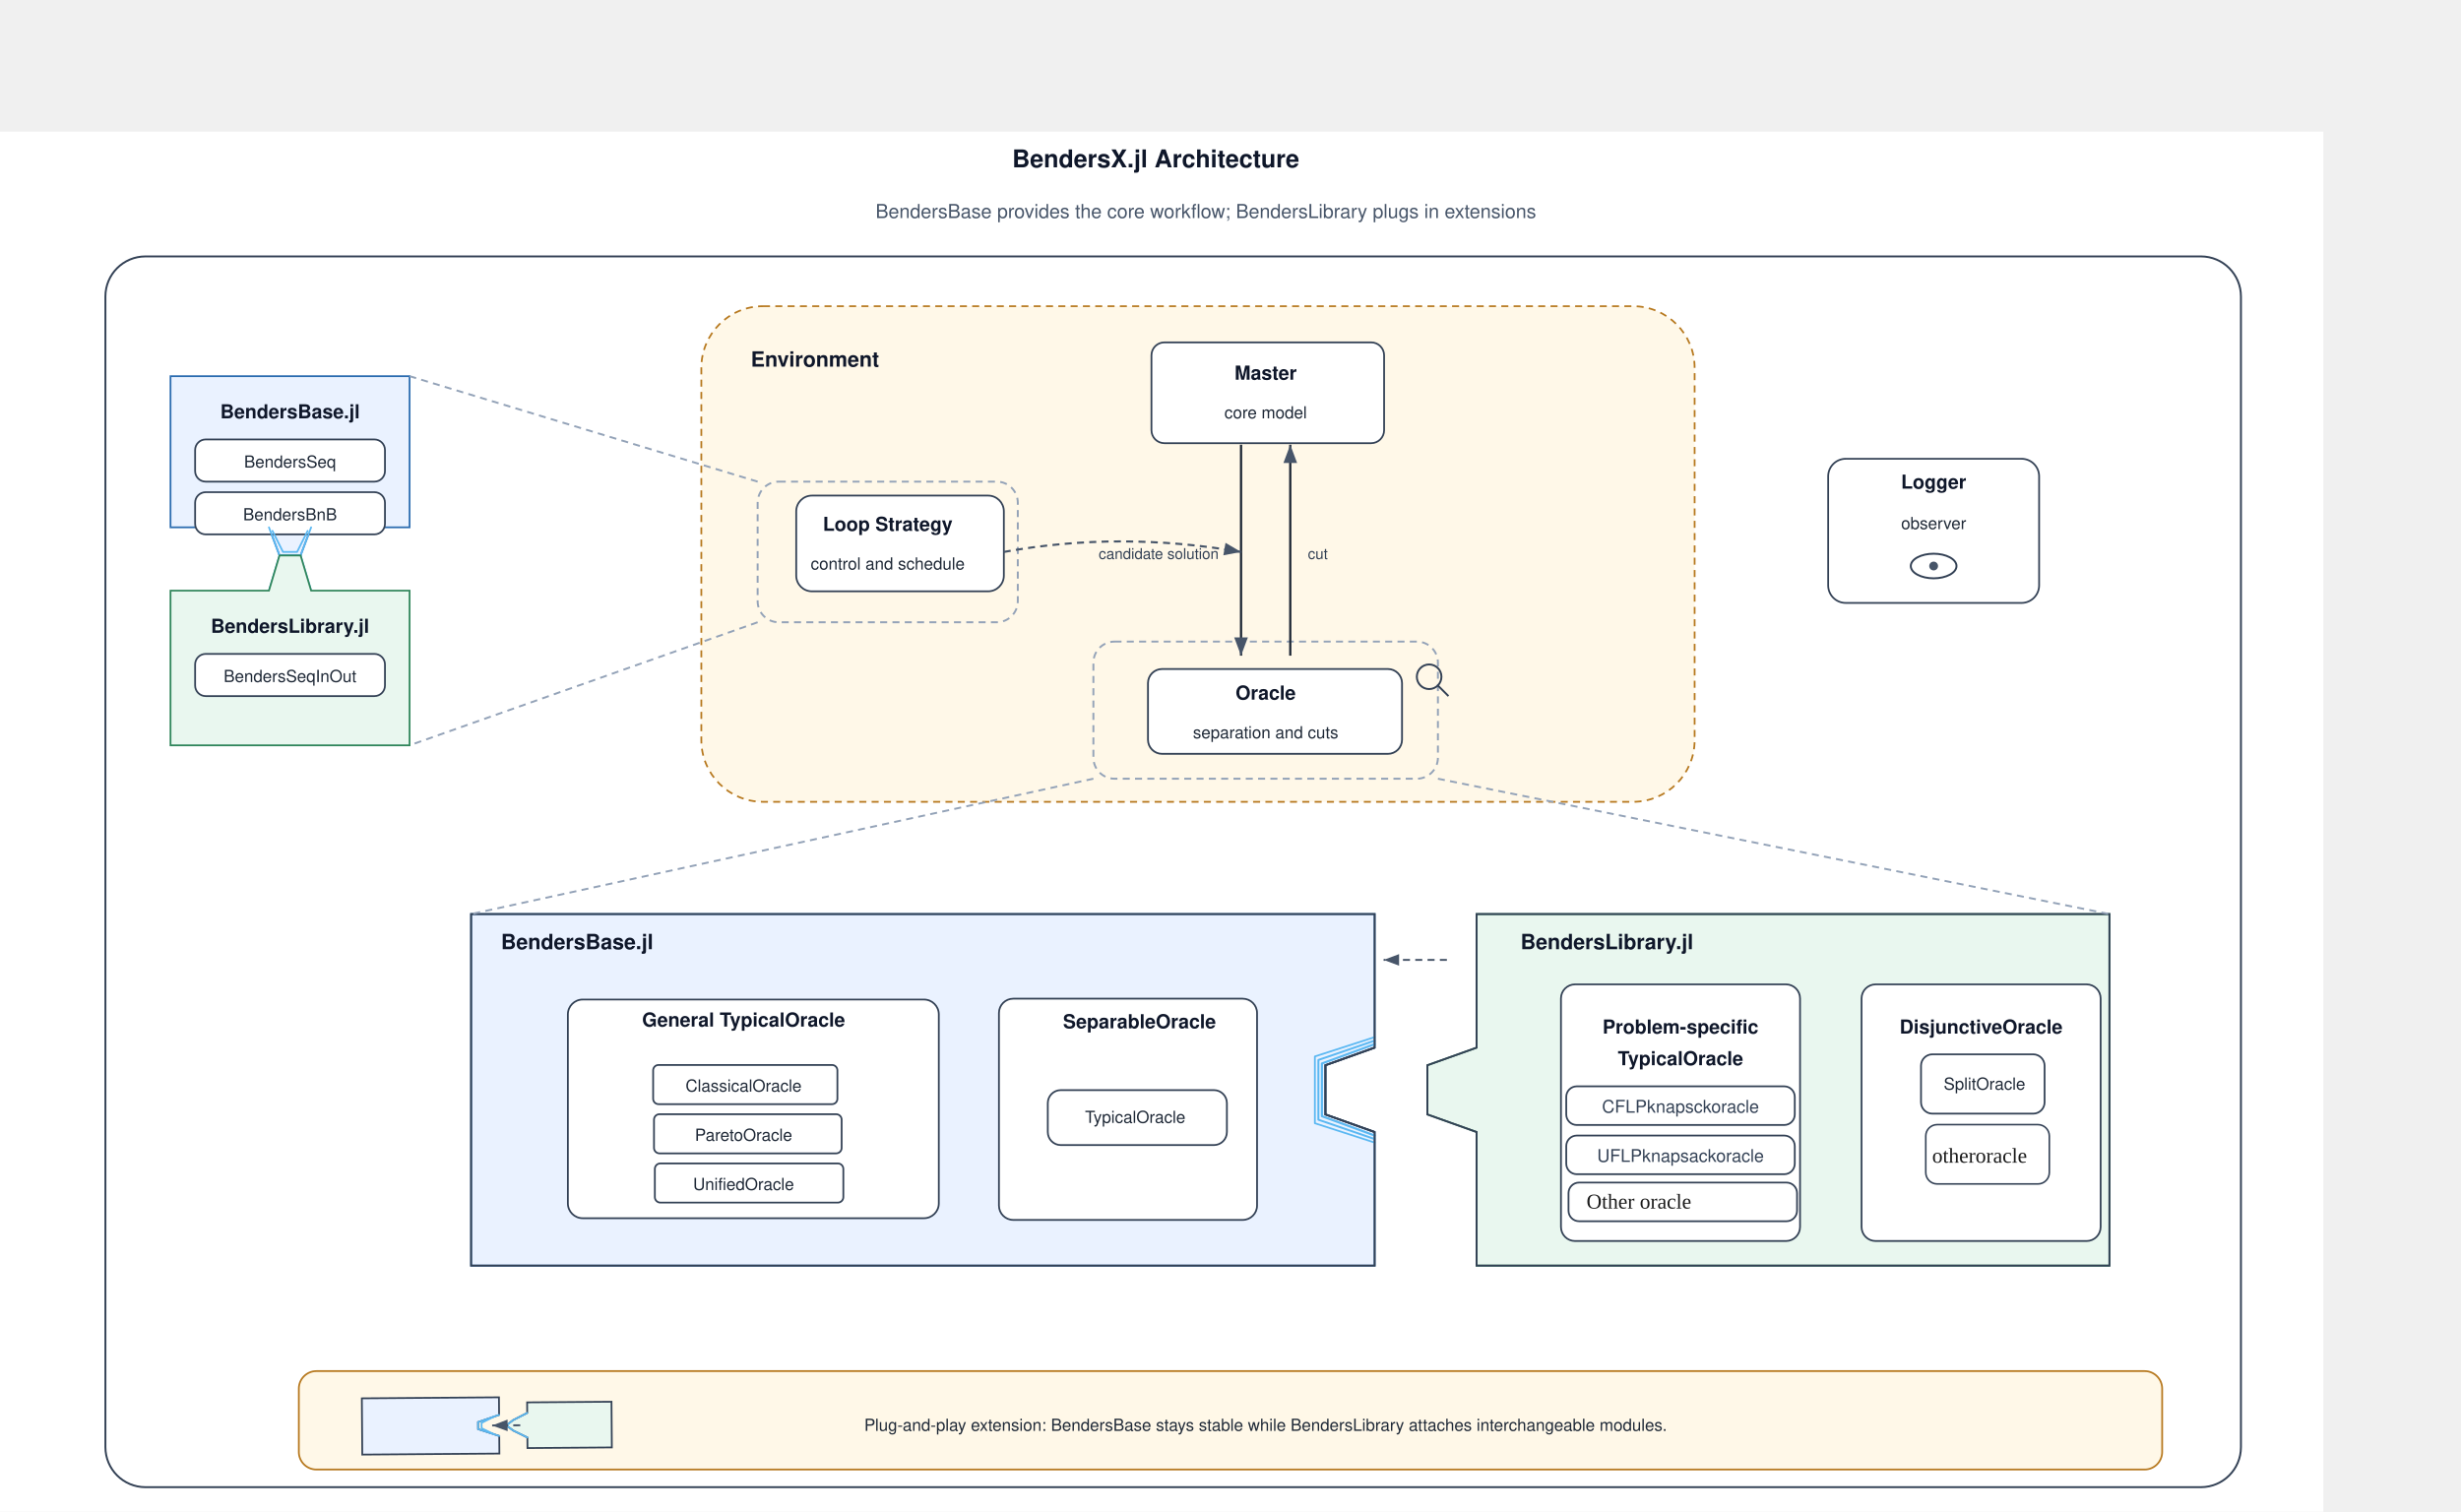
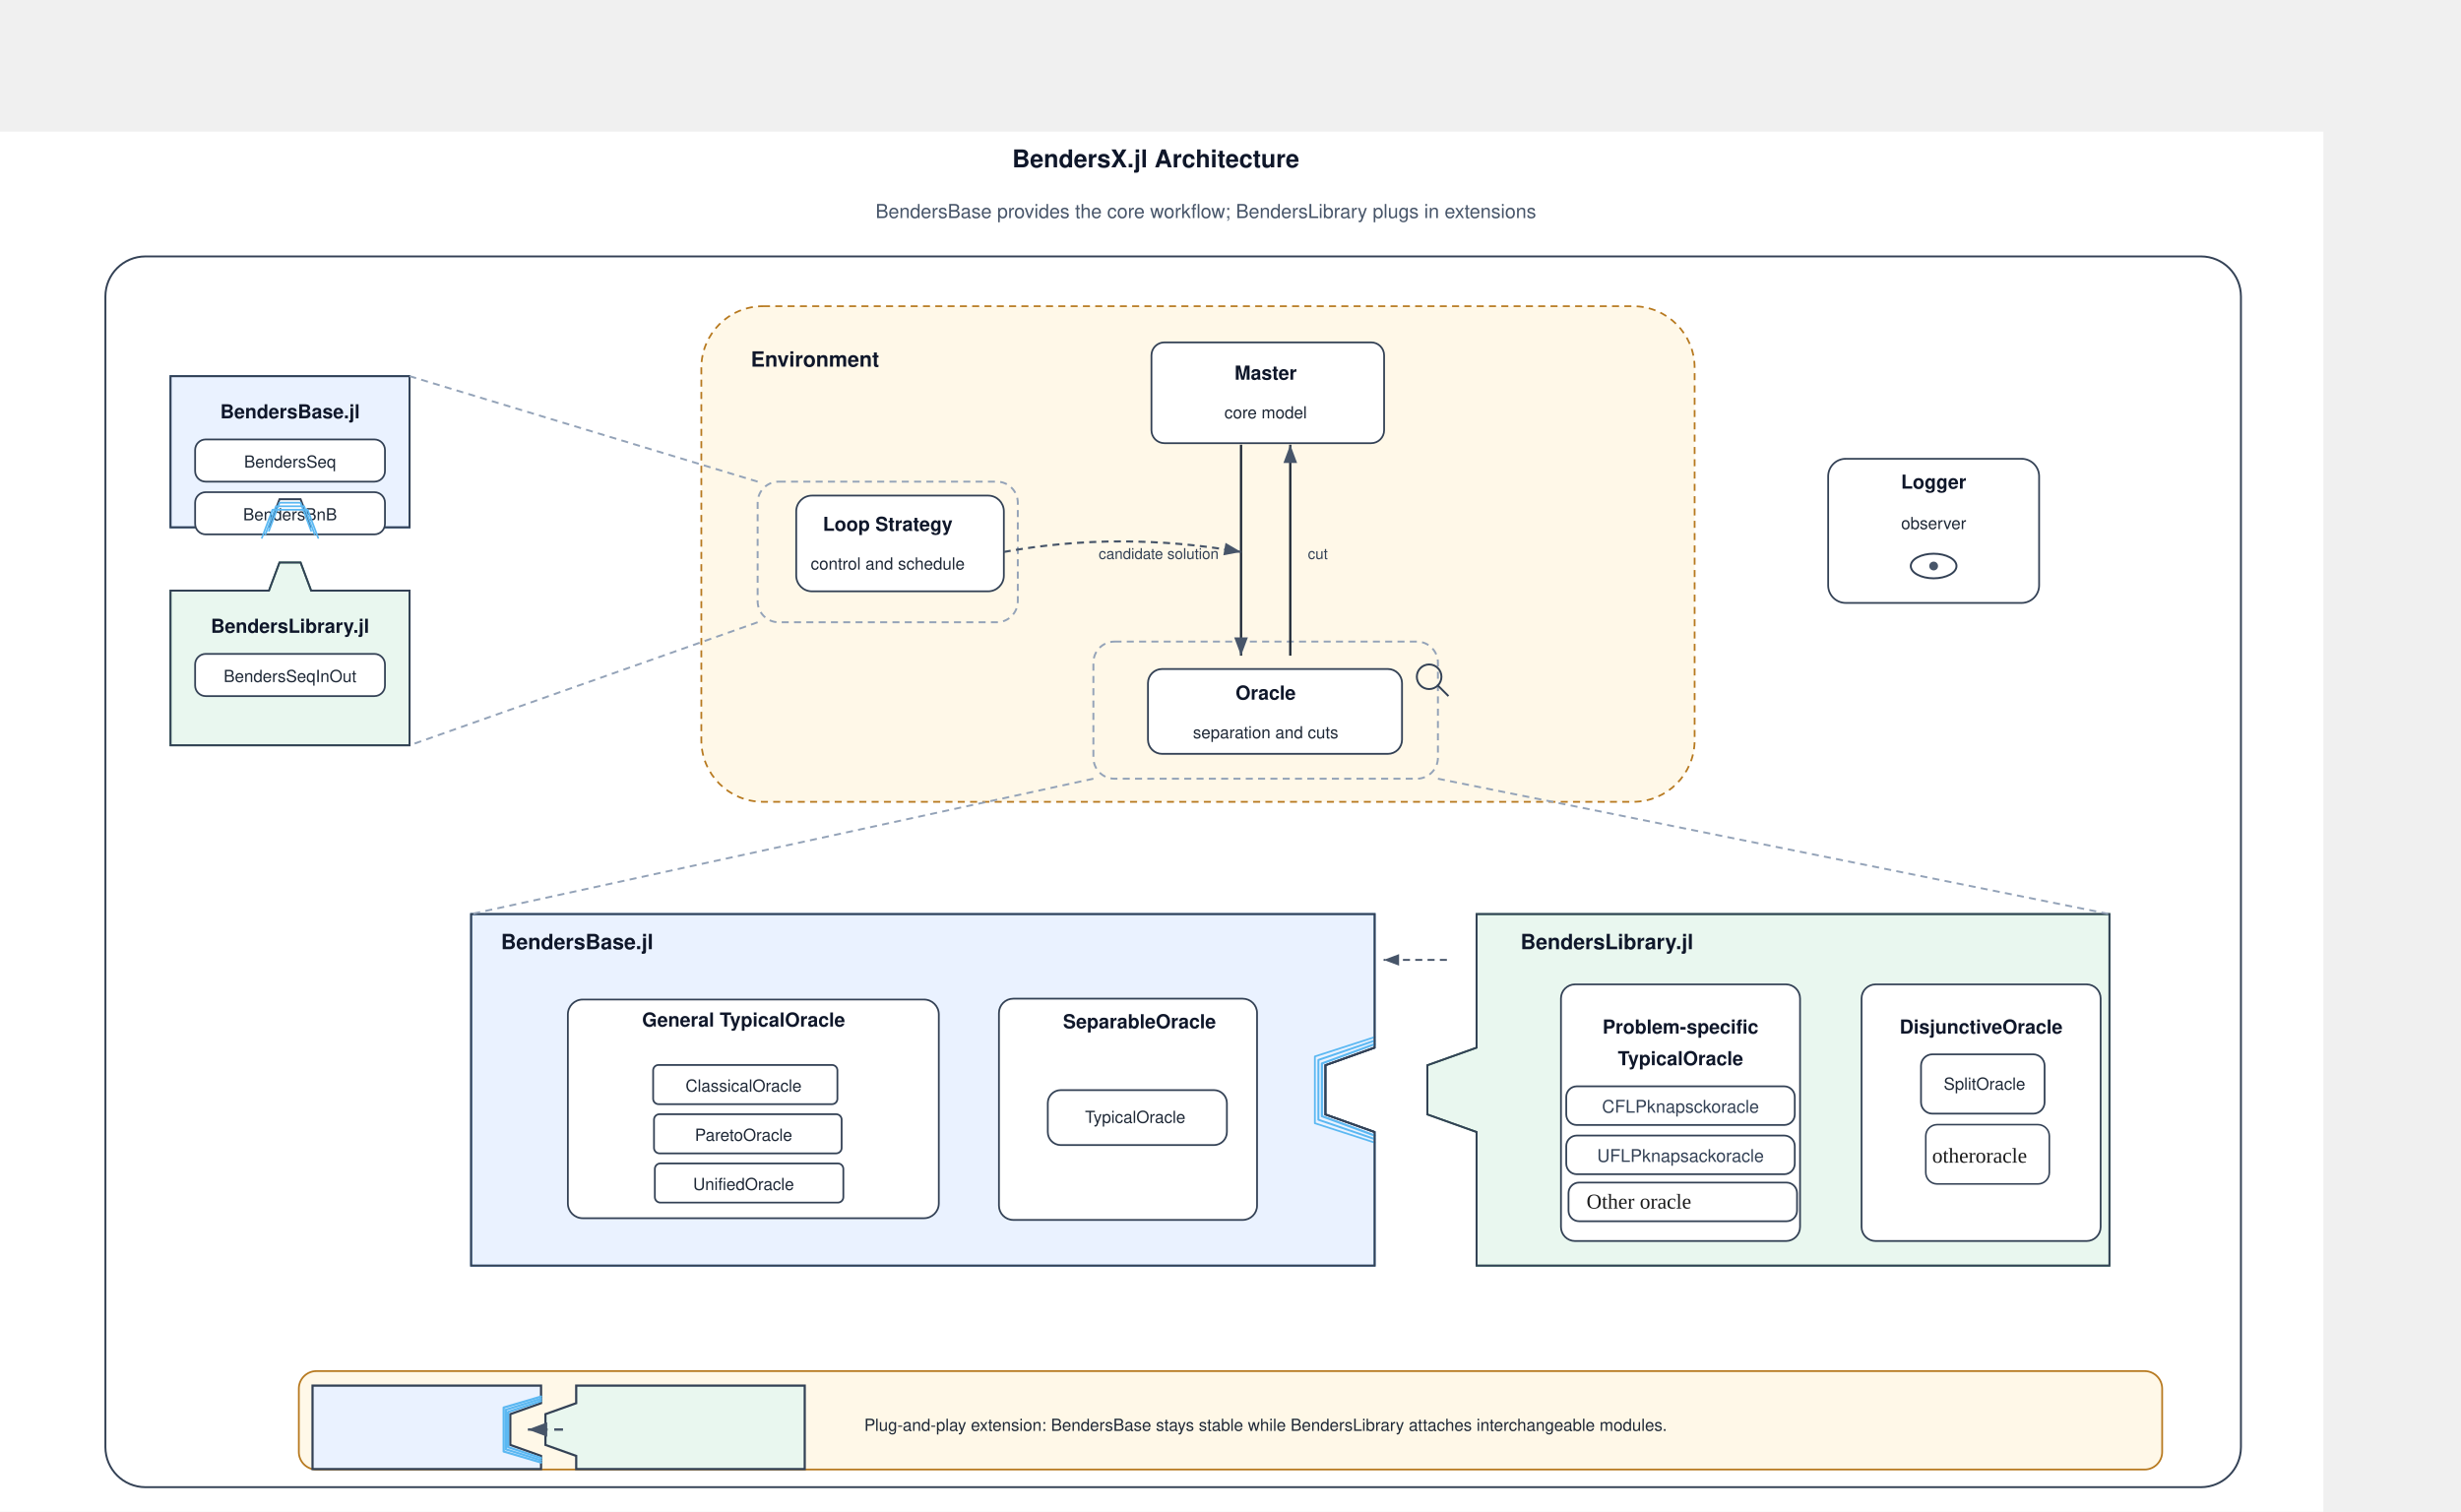
<svg xmlns="http://www.w3.org/2000/svg" width="1400" height="860" viewBox="0 0 1400 860" version="1.1" id="svg50">
  <defs id="defs1">
    <rect x="1113.652" y="615.528" width="6.281" height="22.225" id="rect51" />
    <style id="style1">
      .title {
        font-family: "Helvetica", Arial, sans-serif;
        font-size: 14px;
        font-weight: 700;
        fill: #0F172A;
      }

      .subtitle {
        font-family: "Helvetica", Arial, sans-serif;
        font-size: 11px;
        fill: #475569;
      }

      .cluster-title {
        font-family: "Helvetica", Arial, sans-serif;
        font-size: 12px;
        font-weight: 700;
        fill: #0F172A;
      }

      .box-title {
        font-family: "Helvetica", Arial, sans-serif;
        font-size: 11px;
        font-weight: 700;
        fill: #0F172A;
      }

      .box-text {
        font-family: "Helvetica", Arial, sans-serif;
        font-size: 9.5px;
        fill: #1F2937;
      }

      .label {
        font-family: "Helvetica", Arial, sans-serif;
        font-size: 8.5px;
        fill: #334155;
      }

      .outer {
        fill: none;
        stroke: #334155;
        stroke-width: 1.1;
      }

      .loop {
        fill: #FFF8E8;
        stroke: #B7791F;
        stroke-width: 1.0;
        stroke-dasharray: 4 3;
      }

      .base {
        fill: #EAF2FF;
        stroke: #2B6CB0;
        stroke-width: 1.0;
      }

      .ext {
        fill: #E9F7EF;
        stroke: #2F855A;
        stroke-width: 1.0;
      }

      .box {
        fill: #FFFFFF;
        stroke: #334155;
        stroke-width: 1.0;
      }

      .band {
        fill: #FFF8E8;
        stroke: #B7791F;
        stroke-width: 1.0;
      }

      .arrow {
        stroke: #1F2937;
        stroke-width: 1.3;
        fill: none;
        marker-end: url(#arrow);
      }

      .arrow-dashed {
        stroke: #475569;
        stroke-width: 1.2;
        fill: none;
        stroke-dasharray: 4 3;
        marker-end: url(#arrow);
      }

      .zoom-line {
        stroke: #94A3B8;
        stroke-width: 1.1;
        fill: none;
        stroke-dasharray: 4 3;
      }

      .zoom-focus {
        fill: none;
        stroke: #94A3B8;
        stroke-width: 1.1;
        stroke-dasharray: 4 3;
      }

      .iface-line {
        fill: none;
        stroke: #5BB8F2;
        stroke-width: 1.0;
        stroke-linecap: round;
        stroke-linejoin: round;
      }
    </style>
    <marker id="arrow" markerWidth="8" markerHeight="8" refX="8" refY="3" orient="auto" markerUnits="strokeWidth">
      <path d="M0,0 L8,3 L0,6 Z" fill="#475569" id="path1" />
    </marker>
  </defs>
  <rect x="0" y="74.888" width="1321.73" height="785.112" fill="#ffffff" id="rect1" style="stroke-width:0.928" />
  <text x="657.483" y="95.213" text-anchor="middle" class="title" id="text1">BendersX.jl Architecture</text>
  <text x="685.989" y="124.045" text-anchor="middle" class="subtitle" id="text2">BendersBase provides the core workflow; BendersLibrary plugs in extensions</text>
  <rect x="59.964" y="145.874" width="1214.847" height="700.161" rx="22.778" class="outer" id="rect2" />
  <rect x="398.972" y="174.197" width="565.056" height="281.955" rx="35.072" class="loop" id="rect3" />
  <text x="427.127" y="208.59" class="cluster-title" id="text3-1" style="font-weight:700;font-size:12px;font-family:Helvetica, Arial, sans-serif;fill:#0f172a">Environment</text>
  <rect x="655.036" y="194.777" width="132.344" height="57.344" rx="7.352" class="box" id="rect4" />
  <text x="720" y="216" text-anchor="middle" class="box-title" id="text4">Master</text>
  <text x="720" y="238" text-anchor="middle" class="box-text" id="text5">core model</text>
  <rect x="452.948" y="281.936" width="118.116" height="54.464" rx="8.948" class="box" id="rect5" />
  <text x="505" y="302" text-anchor="middle" class="box-title" id="text6">Loop Strategy</text>
  <text x="505" y="324" text-anchor="middle" class="box-text" id="text7">control and schedule</text>
  <rect x="431" y="274" width="148" height="80" rx="12" class="zoom-focus" id="rect7" />
  <rect x="653.055" y="380.594" width="144.519" height="48.261" rx="8.029" class="box" style="stroke-width:1.028" id="rect8" />
  <text x="720" y="398" text-anchor="middle" class="box-title" id="text8">Oracle</text>
  <text x="720" y="420" text-anchor="middle" class="box-text" id="text9">separation and cuts</text>
  <rect x="622" y="365" width="196" height="78" rx="12" class="zoom-focus" id="rect9" />
  <circle cx="813" cy="385" r="7" fill="none" stroke="#334155" stroke-width="1.1" id="circle9" />
  <path d="M818,390 L824,396" stroke="#334155" stroke-width="1.1" fill="none" id="path9" />
  <rect x="1040" y="261" width="120" height="82" rx="10" class="box" id="rect10" />
  <text x="1100" y="278" text-anchor="middle" class="box-title" id="text10">Logger</text>
  <text x="1100" y="301" text-anchor="middle" class="box-text" id="text11">observer</text>
  <ellipse cx="1100" cy="322" rx="13" ry="7" fill="none" stroke="#334155" stroke-width="1.1" id="ellipse11" />
  <circle cx="1100" cy="322" r="2.5" fill="#475569" id="circle11" />
  <path d="M706,253 L706,373" class="arrow" id="path11" />
  <text x="625" y="318" class="label" id="text12">candidate solution</text>
  <path d="M734,373 L734,253" class="arrow" id="path12" />
  <text x="744" y="318" class="label" id="text13">cut</text>
  <path d="M571,314 C615,306 660,306 706,314" class="arrow-dashed" id="path13" />
-   <path d="M97,214 L233,214 L233,300 L177,300 L171,316 L159,316 L153,300 L97,300 Z" class="base" id="path14" />
+   <path d="M97,214 L233,214 L233,300 L177,300 L171,284 L159,284 L153,300 L97,300 Z" class="base" id="path14" />
+   <path d="M97,214 L233,214 L233,300 L177,300 L171,284 L159,284 L153,300 L97,300 Z" class="outer" id="path14-outer" />
  <text x="165" y="238" text-anchor="middle" class="box-title" id="text14">BendersBase.jl</text>
  <rect x="111" y="250" width="108" height="24" rx="6" class="box" id="rect14" />
  <text x="165" y="266" text-anchor="middle" class="box-text" id="text15">BendersSeq</text>
  <rect x="111" y="280" width="108" height="24" rx="6" class="box" id="rect15" />
  <text x="165" y="296" text-anchor="middle" class="box-text" id="text16">BendersBnB</text>
-   <path d="M177,300 L171,316 L159,316 L153,300" class="iface-line" id="path16" />
-   <path d="M175,302 L169,314 L161,314 L155,302" class="iface-line" id="path17" />
-   <path d="M153,336 L159,316 L171,316 L177,336" class="iface-line" id="path18" />
-   <path d="M155,334 L161,318 L169,318 L175,334" class="iface-line" id="path19" />
+   <path d="M153,300 L159,284 L171,284 L177,300" class="outer" id="path16" />
+   <path d="M153,302 L159,286 L171,286 L177,302" class="iface-line" id="path17" />
+   <path d="M151,304 L157,288 L173,288 L179,304" class="iface-line" id="path18" />
+   <path d="M149,306 L155,290 L175,290 L181,306" class="iface-line" id="path19" />
  <path d="M165,346 L165,320" stroke="#475569" stroke-width="1.1" stroke-dasharray="4 3" fill="none" marker-end="url(#arrow)" id="path20" />
-   <path d="M97,336 L153,336 L159,316 L171,316 L177,336 L233,336 L233,424 L97,424 Z" class="ext" id="path21" />
+   <path d="M97,336 L153,336 L159,320 L171,320 L177,336 L233,336 L233,424 L97,424 Z" class="ext" id="path21" />
+   <path d="M97,336 L153,336 L159,320 L171,320 L177,336 L233,336 L233,424 L97,424 Z" class="outer" id="path21-outer" />
  <text x="165" y="360" text-anchor="middle" class="box-title" id="text21">BendersLibrary.jl</text>
  <rect x="111" y="372" width="108" height="24" rx="6" class="box" id="rect21" />
  <text x="165" y="388" text-anchor="middle" class="box-text" id="text22">BendersSeqInOut</text>
  <path d="M268,520 L782,520 L782,596 L754,606 L754,634 L782,644 L782,720 L268,720 Z" class="base" id="path22" />
  <path d="M782,594 L752,605 L752,635 L782,646" class="iface-line" id="path24-4-5" style="fill:none;stroke:#5bb8f2;stroke-width:1.215;stroke-linecap:round;stroke-linejoin:round" />
  <path d="M782,592 L750,603 L750,637 L782,648" class="iface-line" id="path24-4-2" style="fill:none;stroke:#5bb8f2;stroke-width:1.113;stroke-linecap:round;stroke-linejoin:round" />
  <path d="M782,590 L748,601 L748,639 L782,650" class="iface-line" id="path24-4-3" />
  <path d="M268,520 L782,520 L782,596 L754,606 L754,634 L782,644 L782,720 L268,720 Z" class="outer" id="path23" />
  <path d="M782,596 L754,606 L754,634 L782,644" class="outer" id="path24" />
  <text x="285" y="540" class="cluster-title" id="text25">BendersBase.jl</text>
  <rect x="323.048" y="568.621" width="211.017" height="124.41" rx="8.441" class="box" id="rect25" />
  <text x="423" y="584" text-anchor="middle" class="box-title" id="text26">General TypicalOracle</text>
  <rect x="371.556" y="605.859" width="104.821" height="22.282" rx="3.053" class="box" id="rect26" />
  <text x="423" y="621" text-anchor="middle" class="box-text" id="text27">ClassicalOracle</text>
  <rect x="372.042" y="633.862" width="106.748" height="22.276" rx="3.109" class="box" id="rect27" />
  <text x="423" y="649" text-anchor="middle" class="box-text" id="text28">ParetoOracle</text>
  <rect x="372.526" y="661.863" width="107.229" height="22.274" rx="3.123" class="box" id="rect28" />
  <text x="423" y="677" text-anchor="middle" class="box-text" id="text29">UnifiedOracle</text>
  <rect x="568.279" y="568.133" width="146.824" height="125.869" rx="8.157" class="box" id="rect29" />
  <text x="648.213" y="584.966" text-anchor="middle" class="box-title" id="text30">SeparableOracle</text>
  <rect x="596.061" y="620.151" width="101.89" height="31.272" rx="7.41" class="box" id="rect30" />
  <text x="645.798" y="638.82" text-anchor="middle" class="box-text" id="text31">TypicalOracle</text>
  <path d="M840,520 L1200,520 L1200,720 L840,720 L840,644 L812,634 L812,606 L840,596 Z" class="ext" id="path31" />
  <path d="M840,520 L1200,520 L1200,720 L840,720 L840,644 L812,634 L812,606 L840,596 Z" class="outer" id="path32" />
  <path d="m 823.101,546.079 h -36" stroke="#475569" stroke-width="1.1" stroke-dasharray="4, 3" fill="none" marker-end="url(#arrow)" id="path35" />
  <text x="865" y="540" class="cluster-title" id="text35">BendersLibrary.jl</text>
  <rect x="888" y="560" width="136" height="146" rx="8" class="box" id="rect35" />
  <rect x="892.287" y="672.747" width="130" height="22" rx="6" class="box" id="rect37-3" style="fill:#ffffff;stroke:#334155;stroke-width:1" />
  <text x="956" y="588" text-anchor="middle" class="box-title" id="text36">Problem-specific</text>
  <text x="956" y="606" text-anchor="middle" class="box-title" id="text37">TypicalOracle</text>
  <rect x="891" y="618" width="130" height="22" rx="6" class="box" id="rect37" />
  <text x="956" y="633" text-anchor="middle" class="label" style="font-size:10px;" id="text38">CFLPknapsckoracle</text>
  <rect x="891" y="646" width="130" height="22" rx="6" class="box" id="rect38" />
  <text x="956" y="661" text-anchor="middle" class="label" style="font-size:10px;" id="text39">UFLPknapsackoracle</text>
  <rect x="1059" y="560" width="136" height="146" rx="8" class="box" id="rect39" />
  <rect x="1095.521" y="639.79" width="70.296" height="33.745" rx="6.475" class="box" id="rect40-2" style="fill:#ffffff;stroke:#334155;stroke-width:0.906" />
  <text x="1127" y="588" text-anchor="middle" class="box-title" id="text40">DisjunctiveOracle</text>
  <rect x="1092.818" y="599.796" width="70.296" height="33.745" rx="6.475" class="box" id="rect40" />
  <text x="1128.933" y="619.91" text-anchor="middle" class="box-text" id="text41">SplitOracle</text>
  <path d="M431,274 L233,214" class="zoom-line" id="path41" />
  <path d="M431,354 L233,424" class="zoom-line" id="path42" />
  <path d="M622,443 L268,520" class="zoom-line" id="path43" />
  <path d="M818,443 L1200,520" class="zoom-line" id="path44" />
  <rect x="170" y="780" width="1060" height="56" rx="10" class="band" id="rect44" />
-   <g transform="rotate(-0.4290381,105268.69,-27088.1)" id="g50">
-     <path d="m 0,8 h 78 v 10 l -12,4 v 4 l 12,4 V 40 H 0 Z" fill="#eaf2ff" stroke="#334155" stroke-width="1" id="path45" />
-     <path d="m 78,18 -12,4 v 4 l 12,4" class="iface-line" id="path46" />
-     <path d="m 75,19 -7,3.5 v 3 l 7,3.5" class="iface-line" id="path47" />
-     <path d="m 94,11 h 48 V 37 H 94 v -6 l -8,-4 -4,-3 4,-3 8,-4 z" fill="#e9f7ef" stroke="#334155" stroke-width="1" id="path48" />
-     <path d="m 94,17 -8,4 -4,3 4,3 8,4" class="iface-line" id="path49" />
-     <path d="M 90,24 H 74" stroke="#475569" stroke-width="1.1" stroke-dasharray="4, 3" fill="none" marker-end="url(#arrow)" id="path50" />
+   <g transform="matrix(1.25,0,0,1.25,177.789,780.749)" id="g50">
+     <path d="M 0,6 H 104 V 14 L 90,19 V 33 L 104,38 V 44 H 0 Z" fill="#eaf2ff" stroke="#334155" stroke-width="1" id="path45" />
+     <path d="M 104,13 L 89,18 V 34 L 104,39" class="iface-line" id="path46" />
+     <path d="M 104,12 L 88,17 V 35 L 104,40" class="iface-line" id="path47" />
+     <path d="M 104,11 L 87,16 V 36 L 104,41" class="iface-line" id="path47-2" />
+     <path d="M 120,6 H 224 V 44 H 120 V 38 L 106,33 V 19 L 120,14 Z" fill="#e9f7ef" stroke="#334155" stroke-width="1" id="path48" />
+     <path d="M 114,26 H 98" stroke="#475569" stroke-width="1.1" stroke-dasharray="4, 3" fill="none" marker-end="url(#arrow)" id="path50" />
  </g>
  <text x="720" y="814" text-anchor="middle" class="box-text" id="text50">Plug-and-play extension: BendersBase stays stable while
    BendersLibrary attaches interchangeable modules.</text>
  <text xml:space="preserve" id="text51" style="writing-mode:lr-tb;direction:ltr;white-space:pre;shape-inside:url(#rect51);display:inline;fill:#1a1a1a" />
  <text xml:space="preserve" style="writing-mode:lr-tb;direction:ltr;fill:#1a1a1a" x="1099.157" y="661.427" id="text52">
    <tspan id="tspan52" x="1099.157" y="661.427">otheroracle</tspan>
  </text>
  <text xml:space="preserve" style="writing-mode:lr-tb;direction:ltr;fill:#1a1a1a" x="902.517" y="687.517" id="text53">
    <tspan id="tspan53" x="902.517" y="687.517">Other oracle</tspan>
  </text>
</svg>
